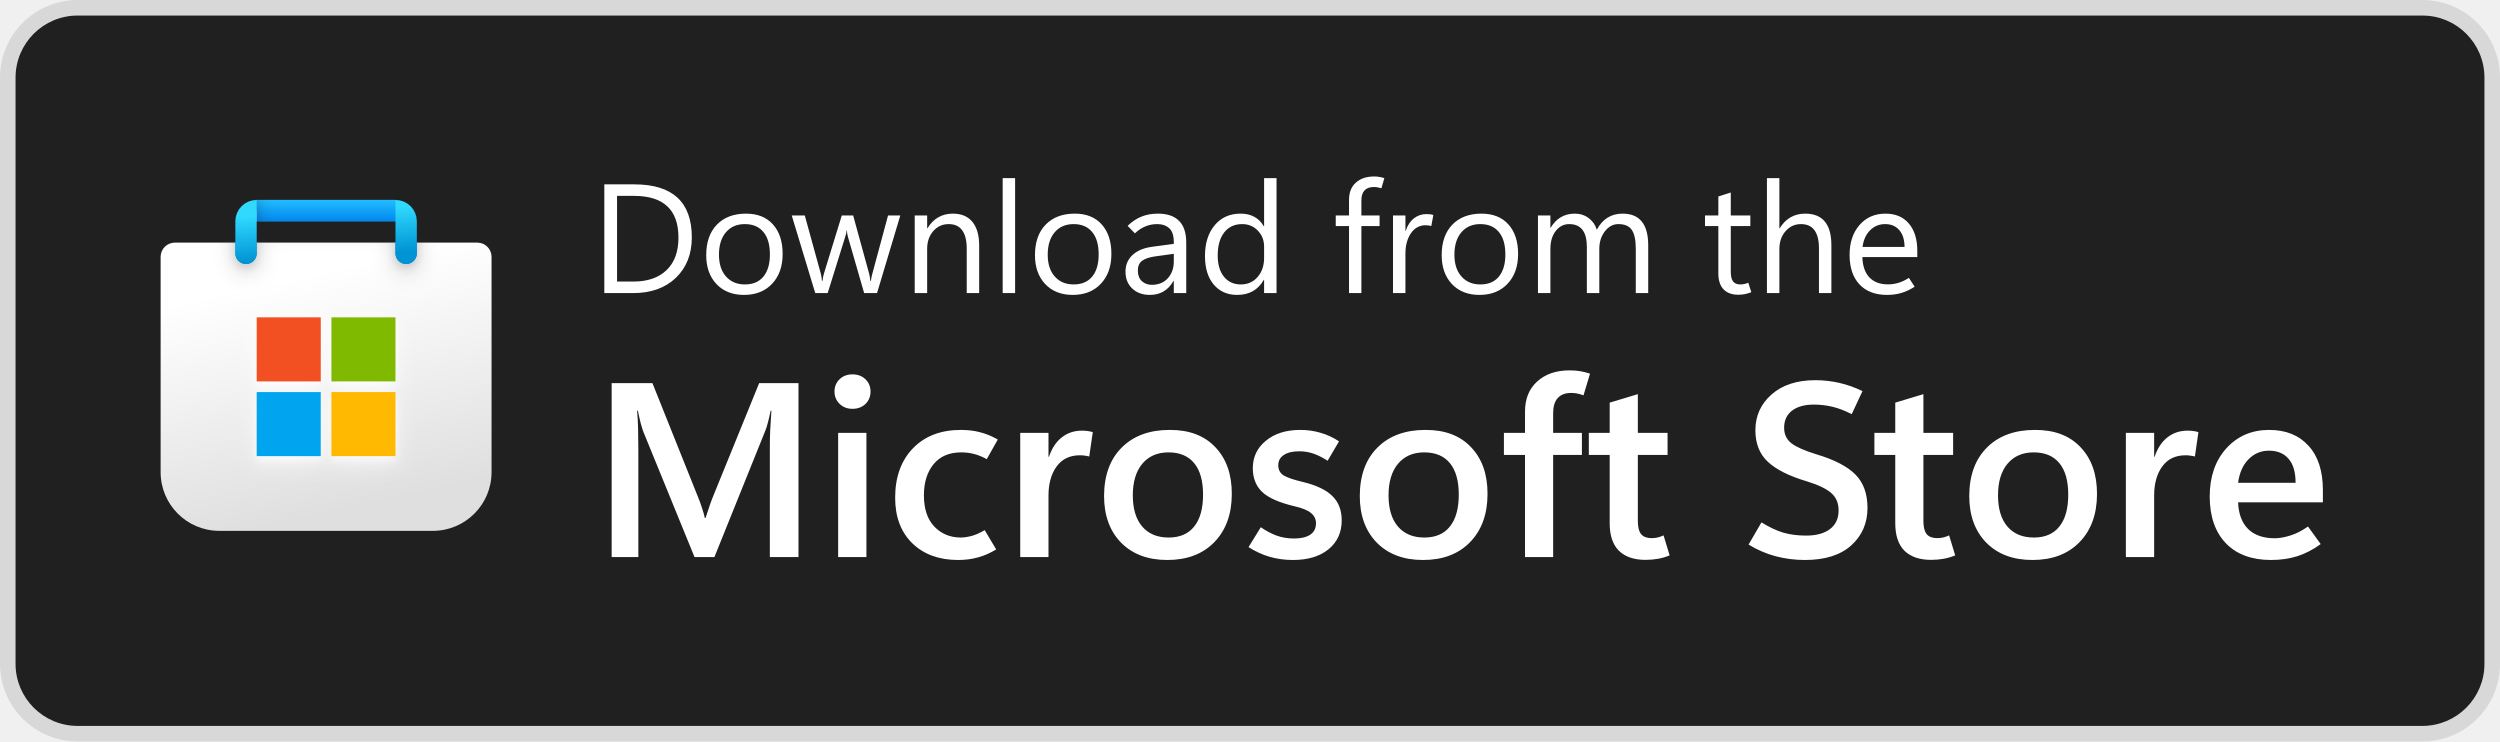
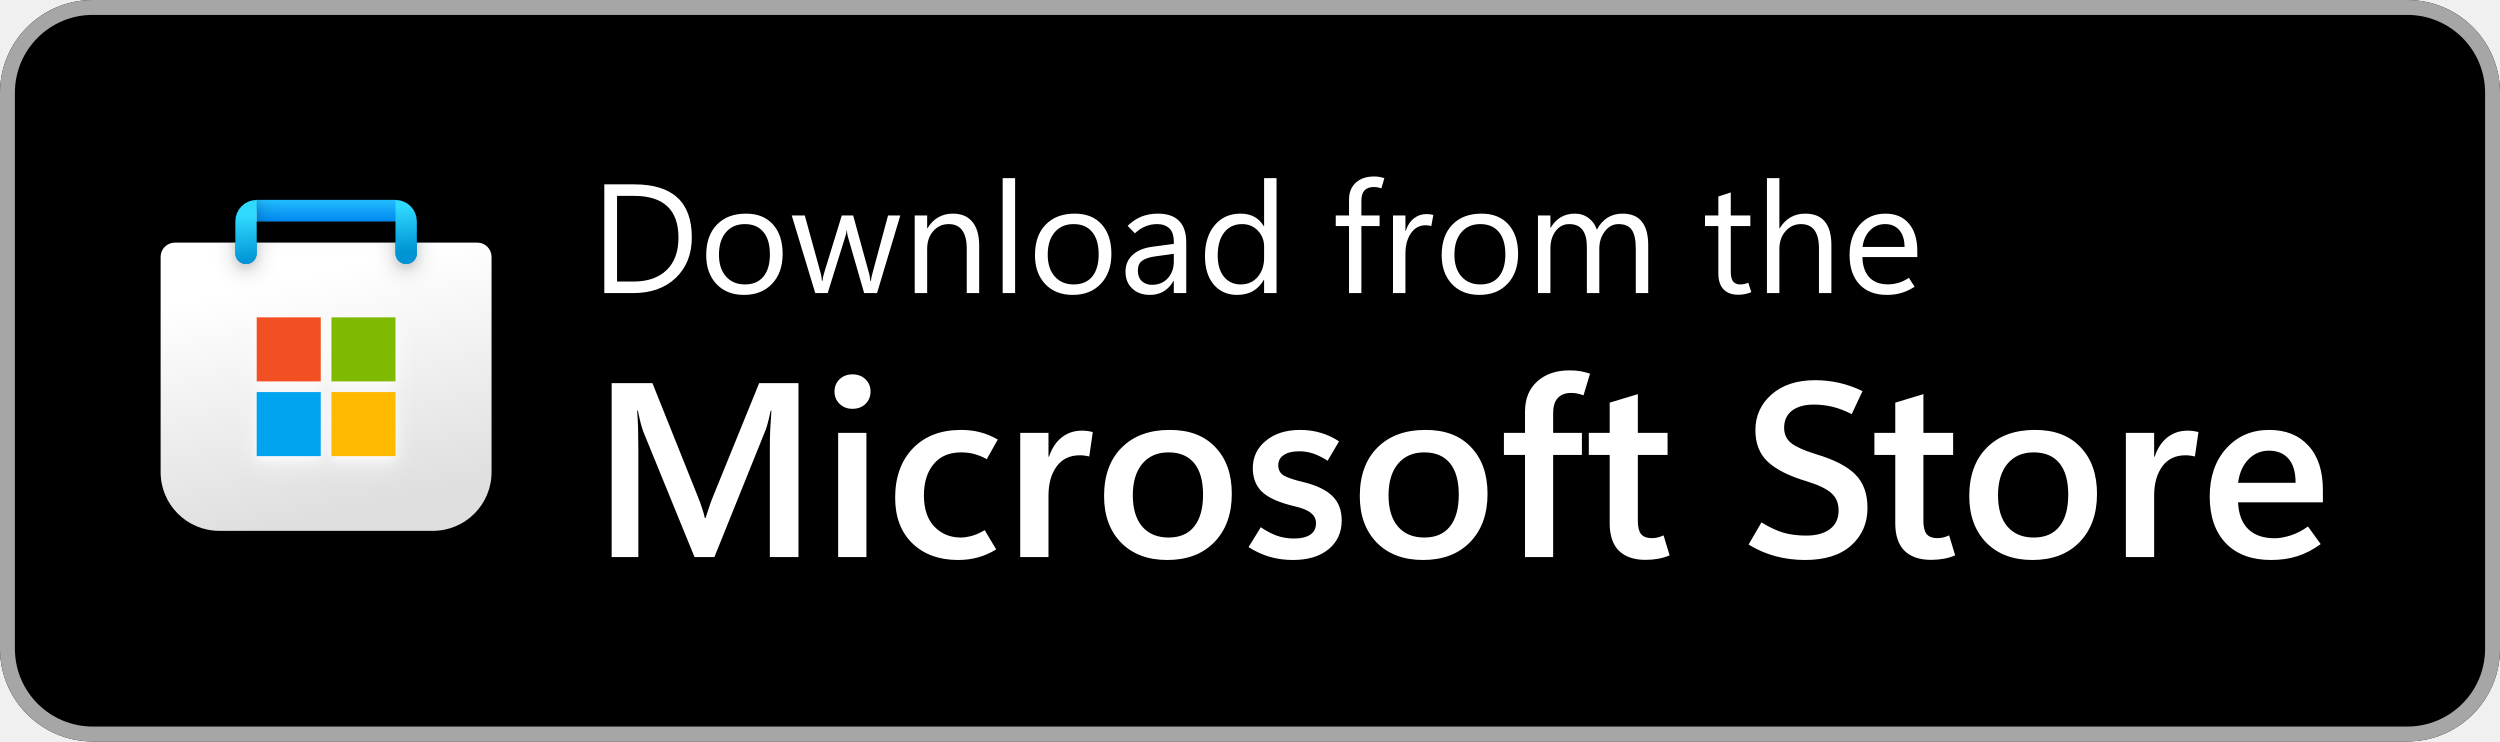
<svg xmlns="http://www.w3.org/2000/svg" role="img" aria-label="Download from the Microsoft Store" width="161" height="47.749" viewBox="0 0 161 47.749" fill="none">
-   <rect x="1" y="1" width="159" height="45.75" rx="4" fill="#202020" />
-   <rect x="0.5" y="0.5" width="160" height="46.75" rx="4.5" stroke="black" stroke-opacity="0.1" />
+   <rect x="0" y="0" width="161" height="47.749" rx="5.97" fill="#000" />
+   <rect x="0.48" y="0.48" width="160.04" height="46.789" rx="5.49" fill="none" stroke="#a6a6a6" stroke-width="0.96" />
  <g transform="translate(0 1.875)">
    <g clip-path="url(#clip0_1049_9370)">
      <g clip-path="url(#clip1_1049_9370)">
        <path d="M10.344 14.667C10.344 14.16 10.754 13.75 11.26 13.75H30.74C31.246 13.75 31.656 14.16 31.656 14.667V28.531C31.656 30.62 29.963 32.312 27.875 32.312H14.125C12.037 32.312 10.344 30.62 10.344 28.531V14.667Z" fill="url(#paint0_linear_1049_9370)" />
        <mask id="mask0_1049_9370" style="mask-type:alpha" maskUnits="userSpaceOnUse" x="10" y="13" width="22" height="20">
          <path d="M10.344 14.667C10.344 14.16 10.754 13.75 11.26 13.75H30.74C31.246 13.75 31.656 14.16 31.656 14.667V28.531C31.656 30.62 29.963 32.312 27.875 32.312H14.125C12.037 32.312 10.344 30.62 10.344 28.531V14.667Z" fill="url(#paint1_linear_1049_9370)" />
        </mask>
        <g mask="url(#mask0_1049_9370)">
          <g filter="url(#filter0_dd_1049_9370)">
            <path d="M15.844 14.438V11.688H26.156V14.438" stroke="url(#paint2_linear_1049_9370)" stroke-width="1.375" stroke-linecap="round" />
          </g>
        </g>
        <g filter="url(#filter1_dd_1049_9370)">
          <path d="M20.657 18.562H16.532V22.688H20.657V18.562Z" fill="#F25022" />
          <path d="M25.469 18.562H21.344V22.688H25.469V18.562Z" fill="#7FBA00" />
          <path d="M25.469 23.375H21.344V27.5H25.469V23.375Z" fill="#FFB900" />
          <path d="M20.656 23.375H16.531V27.5H20.656V23.375Z" fill="#00A4EF" />
        </g>
        <path d="M15.844 14.438V12.375C15.844 11.995 16.152 11.688 16.531 11.688H25.469C25.848 11.688 26.156 11.995 26.156 12.375V14.438" stroke="url(#paint3_linear_1049_9370)" stroke-width="1.375" stroke-linecap="round" />
        <rect x="16.531" y="11" width="8.938" height="1.375" fill="url(#paint4_linear_1049_9370)" />
        <mask id="mask1_1049_9370" style="mask-type:alpha" maskUnits="userSpaceOnUse" x="16" y="11" width="10" height="2">
          <rect x="16.531" y="11" width="8.938" height="1.375" fill="url(#paint5_linear_1049_9370)" />
        </mask>
        <g mask="url(#mask1_1049_9370)">
          <g filter="url(#filter2_dd_1049_9370)">
            <rect x="14.545" y="11.688" width="1.986" height="3.438" fill="#C4C4C4" />
          </g>
        </g>
      </g>
    </g>
    <path d="M38.918 17V9.998H40.852C42.085 9.998 43.01 10.283 43.625 10.852C44.243 11.419 44.553 12.272 44.553 13.411C44.553 14.492 44.209 15.361 43.523 16.019C42.839 16.673 41.922 17 40.773 17H38.918ZM39.738 10.74V16.258H40.783C41.701 16.258 42.416 16.012 42.927 15.521C43.438 15.029 43.693 14.332 43.693 13.431C43.693 12.532 43.454 11.86 42.976 11.414C42.5 10.965 41.786 10.74 40.832 10.74H39.738ZM47.912 17.117C47.173 17.117 46.582 16.884 46.14 16.419C45.7 15.95 45.48 15.33 45.48 14.559C45.48 13.722 45.708 13.068 46.164 12.596C46.62 12.124 47.242 11.886 48.029 11.883C48.775 11.88 49.356 12.109 49.773 12.571C50.192 13.034 50.402 13.67 50.402 14.48C50.402 15.281 50.176 15.921 49.724 16.399C49.274 16.878 48.671 17.117 47.912 17.117ZM47.971 16.443C48.488 16.443 48.885 16.276 49.162 15.94C49.442 15.602 49.582 15.125 49.582 14.51C49.582 13.882 49.442 13.4 49.162 13.065C48.882 12.726 48.485 12.557 47.971 12.557C47.456 12.557 47.05 12.732 46.75 13.084C46.45 13.435 46.301 13.917 46.301 14.529C46.301 15.122 46.452 15.589 46.755 15.931C47.058 16.273 47.463 16.443 47.971 16.443ZM57.98 12L56.481 17H55.651L54.616 13.411C54.59 13.32 54.572 13.243 54.562 13.182C54.556 13.117 54.55 13.042 54.543 12.957H54.523C54.517 13.042 54.505 13.115 54.489 13.177C54.473 13.239 54.45 13.317 54.421 13.411L53.303 17H52.502L50.988 12H51.828L52.863 15.76C52.88 15.815 52.893 15.88 52.902 15.955C52.915 16.03 52.925 16.115 52.932 16.209H52.971C52.977 16.137 52.987 16.064 53 15.989C53.013 15.911 53.033 15.831 53.059 15.75L54.211 12H54.943L55.978 15.77C55.995 15.831 56.008 15.9 56.018 15.975C56.031 16.046 56.042 16.128 56.052 16.219H56.091C56.094 16.154 56.102 16.084 56.115 16.009C56.132 15.934 56.151 15.854 56.174 15.77L57.19 12H57.98ZM63.059 17H62.258V14.148C62.258 13.618 62.16 13.221 61.965 12.957C61.773 12.69 61.483 12.557 61.096 12.557C60.695 12.557 60.363 12.708 60.1 13.011C59.839 13.31 59.709 13.69 59.709 14.148V17H58.908V12H59.709V12.83H59.728C59.917 12.514 60.148 12.278 60.422 12.122C60.695 11.963 61.011 11.883 61.369 11.883C61.916 11.883 62.334 12.06 62.624 12.415C62.914 12.767 63.059 13.276 63.059 13.943V17ZM64.572 17V9.598H65.373V17H64.572ZM69.084 17.117C68.345 17.117 67.754 16.884 67.311 16.419C66.872 15.95 66.652 15.33 66.652 14.559C66.652 13.722 66.88 13.068 67.336 12.596C67.792 12.124 68.413 11.886 69.201 11.883C69.947 11.88 70.528 12.109 70.944 12.571C71.364 13.034 71.574 13.67 71.574 14.48C71.574 15.281 71.348 15.921 70.895 16.399C70.446 16.878 69.842 17.117 69.084 17.117ZM69.143 16.443C69.66 16.443 70.057 16.276 70.334 15.94C70.614 15.602 70.754 15.125 70.754 14.51C70.754 13.882 70.614 13.4 70.334 13.065C70.054 12.726 69.657 12.557 69.143 12.557C68.628 12.557 68.221 12.732 67.922 13.084C67.622 13.435 67.473 13.917 67.473 14.529C67.473 15.122 67.624 15.589 67.927 15.931C68.23 16.273 68.635 16.443 69.143 16.443ZM76.394 17H75.593V16.219H75.573C75.401 16.518 75.188 16.743 74.934 16.893C74.683 17.042 74.39 17.117 74.055 17.117C73.586 17.117 73.207 16.98 72.917 16.707C72.627 16.434 72.482 16.071 72.482 15.618C72.482 15.192 72.629 14.838 72.922 14.559C73.215 14.279 73.63 14.1 74.167 14.021L75.593 13.831V13.719C75.593 13.299 75.495 13.001 75.3 12.825C75.105 12.646 74.844 12.557 74.519 12.557C74.258 12.557 74.007 12.605 73.767 12.703C73.526 12.801 73.299 12.95 73.088 13.152L72.619 12.669C72.899 12.399 73.197 12.2 73.513 12.073C73.829 11.946 74.18 11.883 74.567 11.883C75.173 11.883 75.629 12.039 75.935 12.352C76.241 12.661 76.394 13.126 76.394 13.748V17ZM75.593 14.969V14.471L74.387 14.637C74.019 14.689 73.742 14.782 73.557 14.915C73.371 15.049 73.278 15.258 73.278 15.545C73.278 15.844 73.365 16.074 73.537 16.233C73.713 16.39 73.926 16.468 74.177 16.468C74.61 16.468 74.953 16.326 75.207 16.043C75.464 15.76 75.593 15.402 75.593 14.969ZM81.389 16.15C81.203 16.473 80.967 16.715 80.681 16.878C80.397 17.037 80.061 17.117 79.67 17.117C79.042 17.117 78.539 16.894 78.161 16.448C77.787 15.999 77.6 15.389 77.6 14.617C77.6 13.79 77.808 13.128 78.225 12.63C78.641 12.132 79.196 11.883 79.89 11.883C80.235 11.883 80.531 11.951 80.778 12.088C81.029 12.221 81.232 12.423 81.389 12.693H81.408V9.598H82.209V17H81.408V16.15H81.389ZM78.42 14.578C78.42 15.154 78.553 15.61 78.82 15.945C79.091 16.277 79.452 16.443 79.904 16.443C80.353 16.443 80.716 16.282 80.993 15.96C81.27 15.638 81.408 15.231 81.408 14.739V14.002C81.408 13.598 81.273 13.257 81.003 12.977C80.736 12.697 80.399 12.557 79.992 12.557C79.504 12.557 79.12 12.736 78.84 13.094C78.56 13.452 78.42 13.947 78.42 14.578ZM88.962 10.252C88.871 10.223 88.788 10.201 88.713 10.188C88.641 10.175 88.565 10.169 88.483 10.169C88.21 10.169 88.007 10.242 87.873 10.389C87.74 10.535 87.673 10.75 87.673 11.033V12H88.845V12.684H87.673V17H86.877V12.684H86.022V12H86.877V10.994C86.877 10.522 87.022 10.154 87.311 9.891C87.601 9.624 87.998 9.49 88.503 9.49C88.627 9.49 88.739 9.5 88.84 9.52C88.941 9.536 89.045 9.562 89.152 9.598L88.962 10.252ZM92.175 12.684C92.113 12.664 92.058 12.651 92.009 12.645C91.96 12.635 91.898 12.63 91.823 12.63C91.416 12.63 91.096 12.804 90.861 13.152C90.627 13.497 90.51 13.93 90.51 14.451V17H89.709V12H90.51V12.991H90.529C90.643 12.64 90.817 12.373 91.052 12.19C91.286 12.005 91.556 11.912 91.862 11.912C91.963 11.912 92.048 11.917 92.116 11.927C92.188 11.937 92.251 11.951 92.307 11.971L92.175 12.684ZM95.275 17.117C94.537 17.117 93.946 16.884 93.503 16.419C93.064 15.95 92.844 15.33 92.844 14.559C92.844 13.722 93.072 13.068 93.527 12.596C93.983 12.124 94.605 11.886 95.393 11.883C96.138 11.88 96.719 12.109 97.136 12.571C97.556 13.034 97.766 13.67 97.766 14.48C97.766 15.281 97.539 15.921 97.087 16.399C96.638 16.878 96.034 17.117 95.275 17.117ZM95.334 16.443C95.852 16.443 96.249 16.276 96.525 15.94C96.805 15.602 96.945 15.125 96.945 14.51C96.945 13.882 96.805 13.4 96.525 13.065C96.245 12.726 95.848 12.557 95.334 12.557C94.82 12.557 94.413 12.732 94.113 13.084C93.814 13.435 93.664 13.917 93.664 14.529C93.664 15.122 93.815 15.589 94.118 15.931C94.421 16.273 94.826 16.443 95.334 16.443ZM106.145 17H105.344V14.129C105.344 13.575 105.257 13.175 105.085 12.928C104.916 12.68 104.629 12.557 104.226 12.557C103.884 12.557 103.592 12.713 103.352 13.025C103.114 13.338 102.995 13.712 102.995 14.148V17H102.194V14.031C102.194 13.54 102.1 13.172 101.911 12.928C101.722 12.68 101.438 12.557 101.057 12.557C100.705 12.557 100.415 12.705 100.188 13.001C99.96 13.294 99.846 13.676 99.846 14.148V17H99.045V12H99.846V12.791H99.865C100.044 12.488 100.262 12.262 100.52 12.112C100.78 11.959 101.079 11.883 101.418 11.883C101.76 11.883 102.058 11.979 102.312 12.171C102.565 12.36 102.74 12.609 102.834 12.918C103.02 12.573 103.251 12.314 103.527 12.142C103.804 11.969 104.126 11.883 104.494 11.883C105.044 11.883 105.456 12.052 105.729 12.391C106.006 12.729 106.145 13.239 106.145 13.919V17ZM112.785 16.941C112.648 16.997 112.513 17.037 112.38 17.064C112.25 17.093 112.102 17.107 111.936 17.107C111.538 17.107 111.226 16.992 110.998 16.761C110.773 16.526 110.661 16.181 110.661 15.726V12.684H109.802V12H110.661V10.779L111.462 10.521V12H112.722V12.684H111.462V15.633C111.462 15.919 111.512 16.126 111.613 16.253C111.717 16.38 111.872 16.443 112.077 16.443C112.175 16.443 112.269 16.432 112.36 16.409C112.451 16.386 112.528 16.36 112.59 16.331L112.785 16.941ZM117.941 17H117.141V14.119C117.141 13.598 117.043 13.208 116.848 12.947C116.656 12.687 116.366 12.557 115.979 12.557C115.588 12.557 115.259 12.708 114.992 13.011C114.725 13.31 114.592 13.696 114.592 14.168V17H113.791V9.598H114.592V12.83H114.611C114.803 12.514 115.036 12.278 115.31 12.122C115.583 11.963 115.897 11.883 116.252 11.883C116.815 11.883 117.237 12.052 117.517 12.391C117.8 12.729 117.941 13.239 117.941 13.919V17ZM123.474 14.681H119.938C119.951 15.244 120.1 15.678 120.383 15.984C120.669 16.287 121.07 16.439 121.584 16.439C121.809 16.439 122.033 16.406 122.258 16.341C122.486 16.273 122.71 16.165 122.932 16.019L123.303 16.59C123.02 16.772 122.736 16.906 122.453 16.99C122.17 17.075 121.859 17.117 121.521 17.117C120.765 17.117 120.176 16.893 119.753 16.443C119.33 15.994 119.117 15.367 119.113 14.563C119.11 13.759 119.322 13.112 119.748 12.62C120.178 12.129 120.734 11.883 121.418 11.883C122.069 11.883 122.574 12.096 122.932 12.523C123.293 12.946 123.474 13.533 123.474 14.285V14.681ZM122.653 14.026C122.65 13.564 122.538 13.204 122.316 12.947C122.095 12.687 121.791 12.557 121.403 12.557C121.022 12.557 120.699 12.69 120.432 12.957C120.168 13.221 120.007 13.577 119.948 14.026H122.653Z" fill="white" />
    <path d="M51.422 34H49.578V26.852C49.578 26.529 49.586 26.177 49.602 25.797C49.622 25.412 49.648 25.003 49.68 24.57H49.633C49.57 24.867 49.51 25.122 49.453 25.336C49.401 25.544 49.349 25.711 49.297 25.836L46.008 34H44.727L41.422 25.906C41.38 25.792 41.328 25.622 41.266 25.398C41.208 25.174 41.146 24.898 41.078 24.57H41.031C41.062 24.945 41.083 25.344 41.094 25.766C41.104 26.182 41.109 26.622 41.109 27.086V34H39.391V22.797H42.016L44.93 30.078C45.044 30.354 45.138 30.609 45.211 30.844C45.289 31.073 45.349 31.287 45.391 31.484H45.438C45.531 31.188 45.62 30.919 45.703 30.68C45.786 30.44 45.865 30.232 45.938 30.055L48.891 22.797H51.422V34ZM54.898 24.453C54.565 24.453 54.289 24.346 54.07 24.133C53.852 23.919 53.742 23.656 53.742 23.344C53.742 23.021 53.852 22.755 54.07 22.547C54.289 22.338 54.565 22.234 54.898 22.234C55.237 22.234 55.516 22.338 55.734 22.547C55.953 22.755 56.062 23.021 56.062 23.344C56.062 23.662 55.953 23.927 55.734 24.141C55.516 24.349 55.237 24.453 54.898 24.453ZM55.797 34H53.977V26H55.797V34ZM64.156 33.508C63.76 33.747 63.367 33.919 62.977 34.023C62.586 34.133 62.161 34.188 61.703 34.188C60.474 34.188 59.49 33.828 58.75 33.109C58.016 32.391 57.648 31.414 57.648 30.18C57.648 28.852 58.029 27.792 58.789 27C59.555 26.208 60.586 25.812 61.883 25.812C62.336 25.812 62.747 25.862 63.117 25.961C63.492 26.055 63.872 26.211 64.258 26.43L63.547 27.695C63.276 27.544 63.01 27.435 62.75 27.367C62.49 27.294 62.206 27.258 61.898 27.258C61.133 27.258 60.542 27.51 60.125 28.016C59.708 28.521 59.5 29.19 59.5 30.023C59.5 30.898 59.724 31.57 60.172 32.039C60.625 32.508 61.193 32.742 61.875 32.742C62.083 32.742 62.323 32.706 62.594 32.633C62.865 32.555 63.138 32.432 63.414 32.266L64.156 33.508ZM70.148 27.523C70.049 27.497 69.953 27.479 69.859 27.469C69.771 27.453 69.667 27.445 69.547 27.445C68.896 27.445 68.396 27.685 68.047 28.164C67.698 28.643 67.523 29.268 67.523 30.039V34H65.703V26H67.523V27.539H67.555C67.742 26.987 68.018 26.57 68.383 26.289C68.747 26.003 69.177 25.859 69.672 25.859C69.812 25.859 69.938 25.867 70.047 25.883C70.162 25.898 70.271 25.922 70.375 25.953L70.148 27.523ZM75.172 34.188C73.922 34.188 72.93 33.815 72.195 33.07C71.466 32.32 71.102 31.318 71.102 30.062C71.107 28.734 71.487 27.695 72.242 26.945C72.997 26.19 74.026 25.812 75.328 25.812C76.583 25.807 77.562 26.177 78.266 26.922C78.974 27.662 79.328 28.664 79.328 29.93C79.328 31.232 78.953 32.268 78.203 33.039C77.458 33.805 76.448 34.188 75.172 34.188ZM75.258 32.742C75.982 32.742 76.531 32.505 76.906 32.031C77.287 31.557 77.477 30.872 77.477 29.977C77.477 29.091 77.287 28.417 76.906 27.953C76.526 27.49 75.974 27.258 75.25 27.258C74.537 27.258 73.974 27.503 73.562 27.992C73.156 28.482 72.953 29.159 72.953 30.023C72.953 30.893 73.156 31.565 73.562 32.039C73.969 32.508 74.534 32.742 75.258 32.742ZM80.406 33.359L81.195 32.078C81.508 32.297 81.838 32.474 82.188 32.609C82.542 32.74 82.924 32.805 83.336 32.805C83.784 32.805 84.13 32.724 84.375 32.562C84.625 32.396 84.75 32.148 84.75 31.82C84.75 31.56 84.646 31.344 84.438 31.172C84.234 30.995 83.885 30.849 83.391 30.734C82.391 30.5 81.688 30.19 81.281 29.805C80.88 29.419 80.68 28.912 80.68 28.281C80.68 27.557 80.961 26.966 81.523 26.508C82.086 26.044 82.823 25.812 83.734 25.812C84.188 25.812 84.62 25.872 85.031 25.992C85.443 26.107 85.844 26.292 86.234 26.547L85.5 27.797C85.156 27.578 84.841 27.422 84.555 27.328C84.268 27.234 83.974 27.188 83.672 27.188C83.245 27.188 82.912 27.268 82.672 27.43C82.438 27.586 82.32 27.805 82.32 28.086C82.32 28.383 82.44 28.604 82.68 28.75C82.924 28.891 83.333 29.029 83.906 29.164C84.771 29.372 85.404 29.674 85.805 30.07C86.206 30.461 86.406 30.984 86.406 31.641C86.406 32.417 86.122 33.036 85.555 33.5C84.992 33.958 84.229 34.188 83.266 34.188C82.745 34.188 82.245 34.12 81.766 33.984C81.292 33.844 80.838 33.635 80.406 33.359ZM91.641 34.188C90.391 34.188 89.398 33.815 88.664 33.07C87.935 32.32 87.57 31.318 87.57 30.062C87.576 28.734 87.956 27.695 88.711 26.945C89.466 26.19 90.495 25.812 91.797 25.812C93.052 25.807 94.031 26.177 94.734 26.922C95.443 27.662 95.797 28.664 95.797 29.93C95.797 31.232 95.422 32.268 94.672 33.039C93.927 33.805 92.917 34.188 91.641 34.188ZM91.727 32.742C92.451 32.742 93 32.505 93.375 32.031C93.755 31.557 93.945 30.872 93.945 29.977C93.945 29.091 93.755 28.417 93.375 27.953C92.995 27.49 92.443 27.258 91.719 27.258C91.005 27.258 90.443 27.503 90.031 27.992C89.625 28.482 89.422 29.159 89.422 30.023C89.422 30.893 89.625 31.565 90.031 32.039C90.438 32.508 91.003 32.742 91.727 32.742ZM101.977 23.586C101.831 23.529 101.698 23.49 101.578 23.469C101.458 23.443 101.328 23.43 101.188 23.43C100.802 23.43 100.51 23.542 100.312 23.766C100.12 23.984 100.023 24.302 100.023 24.719V26H101.875V27.422H100.023V34H98.211V27.422H96.852V26H98.211V24.625C98.211 23.812 98.471 23.169 98.992 22.695C99.518 22.216 100.214 21.977 101.078 21.977C101.349 21.977 101.583 21.995 101.781 22.031C101.979 22.068 102.185 22.12 102.398 22.188L101.977 23.586ZM107.523 33.891C107.289 33.99 107.044 34.062 106.789 34.109C106.534 34.156 106.26 34.18 105.969 34.18C105.229 34.18 104.659 33.984 104.258 33.594C103.862 33.198 103.664 32.609 103.664 31.828V27.422H102.32V26H103.664V24.055L105.477 23.508V26H107.391V27.422H105.477V31.68C105.477 32.07 105.547 32.352 105.688 32.523C105.833 32.695 106.057 32.781 106.359 32.781C106.505 32.781 106.643 32.766 106.773 32.734C106.909 32.698 107.029 32.654 107.133 32.602L107.523 33.891ZM112.609 33.195L113.438 31.766C113.943 32.078 114.414 32.3 114.852 32.43C115.289 32.555 115.779 32.617 116.32 32.617C116.966 32.617 117.474 32.479 117.844 32.203C118.219 31.922 118.406 31.521 118.406 31C118.406 30.526 118.25 30.154 117.938 29.883C117.63 29.607 117.107 29.354 116.367 29.125C115.227 28.787 114.388 28.367 113.852 27.867C113.315 27.367 113.047 26.69 113.047 25.836C113.047 24.909 113.393 24.141 114.086 23.531C114.779 22.917 115.719 22.609 116.906 22.609C117.427 22.609 117.94 22.667 118.445 22.781C118.951 22.896 119.451 23.073 119.945 23.312L119.25 24.797C118.818 24.573 118.404 24.414 118.008 24.32C117.617 24.227 117.219 24.18 116.812 24.18C116.219 24.18 115.75 24.31 115.406 24.57C115.068 24.831 114.898 25.198 114.898 25.672C114.898 26.094 115.055 26.427 115.367 26.672C115.68 26.912 116.216 27.148 116.977 27.383C118.143 27.732 118.982 28.167 119.492 28.688C120.008 29.208 120.266 29.924 120.266 30.836C120.266 31.815 119.917 32.62 119.219 33.25C118.521 33.875 117.526 34.188 116.234 34.188C115.589 34.188 114.958 34.107 114.344 33.945C113.729 33.779 113.151 33.529 112.609 33.195ZM125.914 33.891C125.68 33.99 125.435 34.062 125.18 34.109C124.924 34.156 124.651 34.18 124.359 34.18C123.62 34.18 123.049 33.984 122.648 33.594C122.253 33.198 122.055 32.609 122.055 31.828V27.422H120.711V26H122.055V24.055L123.867 23.508V26H125.781V27.422H123.867V31.68C123.867 32.07 123.938 32.352 124.078 32.523C124.224 32.695 124.448 32.781 124.75 32.781C124.896 32.781 125.034 32.766 125.164 32.734C125.299 32.698 125.419 32.654 125.523 32.602L125.914 33.891ZM130.891 34.188C129.641 34.188 128.648 33.815 127.914 33.07C127.185 32.32 126.82 31.318 126.82 30.062C126.826 28.734 127.206 27.695 127.961 26.945C128.716 26.19 129.745 25.812 131.047 25.812C132.302 25.807 133.281 26.177 133.984 26.922C134.693 27.662 135.047 28.664 135.047 29.93C135.047 31.232 134.672 32.268 133.922 33.039C133.177 33.805 132.167 34.188 130.891 34.188ZM130.977 32.742C131.701 32.742 132.25 32.505 132.625 32.031C133.005 31.557 133.195 30.872 133.195 29.977C133.195 29.091 133.005 28.417 132.625 27.953C132.245 27.49 131.693 27.258 130.969 27.258C130.255 27.258 129.693 27.503 129.281 27.992C128.875 28.482 128.672 29.159 128.672 30.023C128.672 30.893 128.875 31.565 129.281 32.039C129.688 32.508 130.253 32.742 130.977 32.742ZM141.352 27.523C141.253 27.497 141.156 27.479 141.062 27.469C140.974 27.453 140.87 27.445 140.75 27.445C140.099 27.445 139.599 27.685 139.25 28.164C138.901 28.643 138.727 29.268 138.727 30.039V34H136.906V26H138.727V27.539H138.758C138.945 26.987 139.221 26.57 139.586 26.289C139.951 26.003 140.38 25.859 140.875 25.859C141.016 25.859 141.141 25.867 141.25 25.883C141.365 25.898 141.474 25.922 141.578 25.953L141.352 27.523ZM149.594 30.477H144.133C144.164 31.232 144.383 31.807 144.789 32.203C145.195 32.594 145.763 32.789 146.492 32.789C146.789 32.789 147.128 32.729 147.508 32.609C147.888 32.49 148.263 32.297 148.633 32.031L149.453 33.164C148.958 33.523 148.456 33.784 147.945 33.945C147.435 34.107 146.872 34.188 146.258 34.188C145.013 34.188 144.044 33.831 143.352 33.117C142.659 32.398 142.31 31.396 142.305 30.109C142.305 28.828 142.661 27.792 143.375 27C144.094 26.208 145.013 25.812 146.133 25.812C147.206 25.812 148.049 26.151 148.664 26.828C149.284 27.5 149.594 28.453 149.594 29.688V30.477ZM147.836 29.219C147.836 28.531 147.685 28.016 147.383 27.672C147.086 27.323 146.664 27.148 146.117 27.148C145.602 27.148 145.161 27.336 144.797 27.711C144.438 28.081 144.216 28.583 144.133 29.219H147.836Z" fill="white" />
  </g>
  <defs>
    <filter id="filter0_dd_1049_9370" x="13.781" y="10.083" width="14.438" height="6.875" filterUnits="userSpaceOnUse" color-interpolation-filters="sRGB">
      <feFlood flood-opacity="0" result="BackgroundImageFix" />
      <feColorMatrix in="SourceAlpha" type="matrix" values="0 0 0 0 0 0 0 0 0 0 0 0 0 0 0 0 0 0 127 0" result="hardAlpha" />
      <feOffset dy="0.229" />
      <feGaussianBlur stdDeviation="0.229" />
      <feColorMatrix type="matrix" values="0 0 0 0 0 0 0 0 0 0 0 0 0 0 0 0 0 0 0.1 0" />
      <feBlend mode="normal" in2="BackgroundImageFix" result="effect1_dropShadow_1049_9370" />
      <feColorMatrix in="SourceAlpha" type="matrix" values="0 0 0 0 0 0 0 0 0 0 0 0 0 0 0 0 0 0 127 0" result="hardAlpha" />
      <feOffset dy="0.458" />
      <feGaussianBlur stdDeviation="0.688" />
      <feColorMatrix type="matrix" values="0 0 0 0 0 0 0 0 0 0 0 0 0 0 0 0 0 0 0.2 0" />
      <feBlend mode="normal" in2="effect1_dropShadow_1049_9370" result="effect2_dropShadow_1049_9370" />
      <feBlend mode="normal" in="SourceGraphic" in2="effect2_dropShadow_1049_9370" result="shape" />
    </filter>
    <filter id="filter1_dd_1049_9370" x="15.156" y="17.646" width="11.688" height="11.688" filterUnits="userSpaceOnUse" color-interpolation-filters="sRGB">
      <feFlood flood-opacity="0" result="BackgroundImageFix" />
      <feColorMatrix in="SourceAlpha" type="matrix" values="0 0 0 0 0 0 0 0 0 0 0 0 0 0 0 0 0 0 127 0" result="hardAlpha" />
      <feOffset dy="0.229" />
      <feGaussianBlur stdDeviation="0.229" />
      <feColorMatrix type="matrix" values="0 0 0 0 1 0 0 0 0 1 0 0 0 0 1 0 0 0 0.6 0" />
      <feBlend mode="normal" in2="BackgroundImageFix" result="effect1_dropShadow_1049_9370" />
      <feColorMatrix in="SourceAlpha" type="matrix" values="0 0 0 0 0 0 0 0 0 0 0 0 0 0 0 0 0 0 127 0" result="hardAlpha" />
      <feOffset dy="0.458" />
      <feGaussianBlur stdDeviation="0.688" />
      <feColorMatrix type="matrix" values="0 0 0 0 1 0 0 0 0 1 0 0 0 0 1 0 0 0 0.6 0" />
      <feBlend mode="normal" in2="effect1_dropShadow_1049_9370" result="effect2_dropShadow_1049_9370" />
      <feBlend mode="normal" in="SourceGraphic" in2="effect2_dropShadow_1049_9370" result="shape" />
    </filter>
    <filter id="filter2_dd_1049_9370" x="13.17" y="9.396" width="15.659" height="6.188" filterUnits="userSpaceOnUse" color-interpolation-filters="sRGB">
      <feFlood flood-opacity="0" result="BackgroundImageFix" />
      <feColorMatrix in="SourceAlpha" type="matrix" values="0 0 0 0 0 0 0 0 0 0 0 0 0 0 0 0 0 0 127 0" result="hardAlpha" />
      <feOffset dy="-0.917" />
      <feGaussianBlur stdDeviation="0.229" />
      <feColorMatrix type="matrix" values="0 0 0 0 0 0 0 0 0 0 0 0 0 0 0 0 0 0 0.1 0" />
      <feBlend mode="normal" in2="BackgroundImageFix" result="effect1_dropShadow_1049_9370" />
      <feColorMatrix in="SourceAlpha" type="matrix" values="0 0 0 0 0 0 0 0 0 0 0 0 0 0 0 0 0 0 127 0" result="hardAlpha" />
      <feOffset dy="-0.917" />
      <feGaussianBlur stdDeviation="0.688" />
      <feColorMatrix type="matrix" values="0 0 0 0 0 0 0 0 0 0 0 0 0 0 0 0 0 0 0.2 0" />
      <feBlend mode="normal" in2="effect1_dropShadow_1049_9370" result="effect2_dropShadow_1049_9370" />
      <feBlend mode="normal" in="SourceGraphic" in2="effect2_dropShadow_1049_9370" result="shape" />
    </filter>
    <linearGradient id="paint0_linear_1049_9370" x1="15.188" y1="11.008" x2="19.66" y2="31.549" gradientUnits="userSpaceOnUse">
      <stop offset="0.271" stop-color="white" />
      <stop offset="1" stop-color="#DFDFDF" />
    </linearGradient>
    <linearGradient id="paint1_linear_1049_9370" x1="21" y1="13.75" x2="25.096" y2="32.954" gradientUnits="userSpaceOnUse">
      <stop stop-color="#0078D4" />
      <stop offset="1" stop-color="#114A8B" />
    </linearGradient>
    <linearGradient id="paint2_linear_1049_9370" x1="21" y1="11.688" x2="21.193" y2="14.649" gradientUnits="userSpaceOnUse">
      <stop stop-color="#28AFEA" />
      <stop offset="1" stop-color="#0078D4" />
    </linearGradient>
    <linearGradient id="paint3_linear_1049_9370" x1="21" y1="11.688" x2="21.193" y2="14.649" gradientUnits="userSpaceOnUse">
      <stop stop-color="#30DAFF" />
      <stop offset="1" stop-color="#0094D4" />
    </linearGradient>
    <linearGradient id="paint4_linear_1049_9370" x1="20.503" y1="11" x2="20.503" y2="12.375" gradientUnits="userSpaceOnUse">
      <stop stop-color="#22BCFF" />
      <stop offset="1" stop-color="#0088F0" />
    </linearGradient>
    <linearGradient id="paint5_linear_1049_9370" x1="20.503" y1="11" x2="20.503" y2="12.375" gradientUnits="userSpaceOnUse">
      <stop stop-color="#28AFEA" />
      <stop offset="1" stop-color="#3CCBF4" />
    </linearGradient>
    <clipPath id="clip0_1049_9370">
      <rect width="22" height="22" fill="white" transform="translate(10 11)" />
    </clipPath>
    <clipPath id="clip1_1049_9370">
      <rect width="22" height="22" fill="white" transform="translate(10 11)" />
    </clipPath>
  </defs>
</svg>
